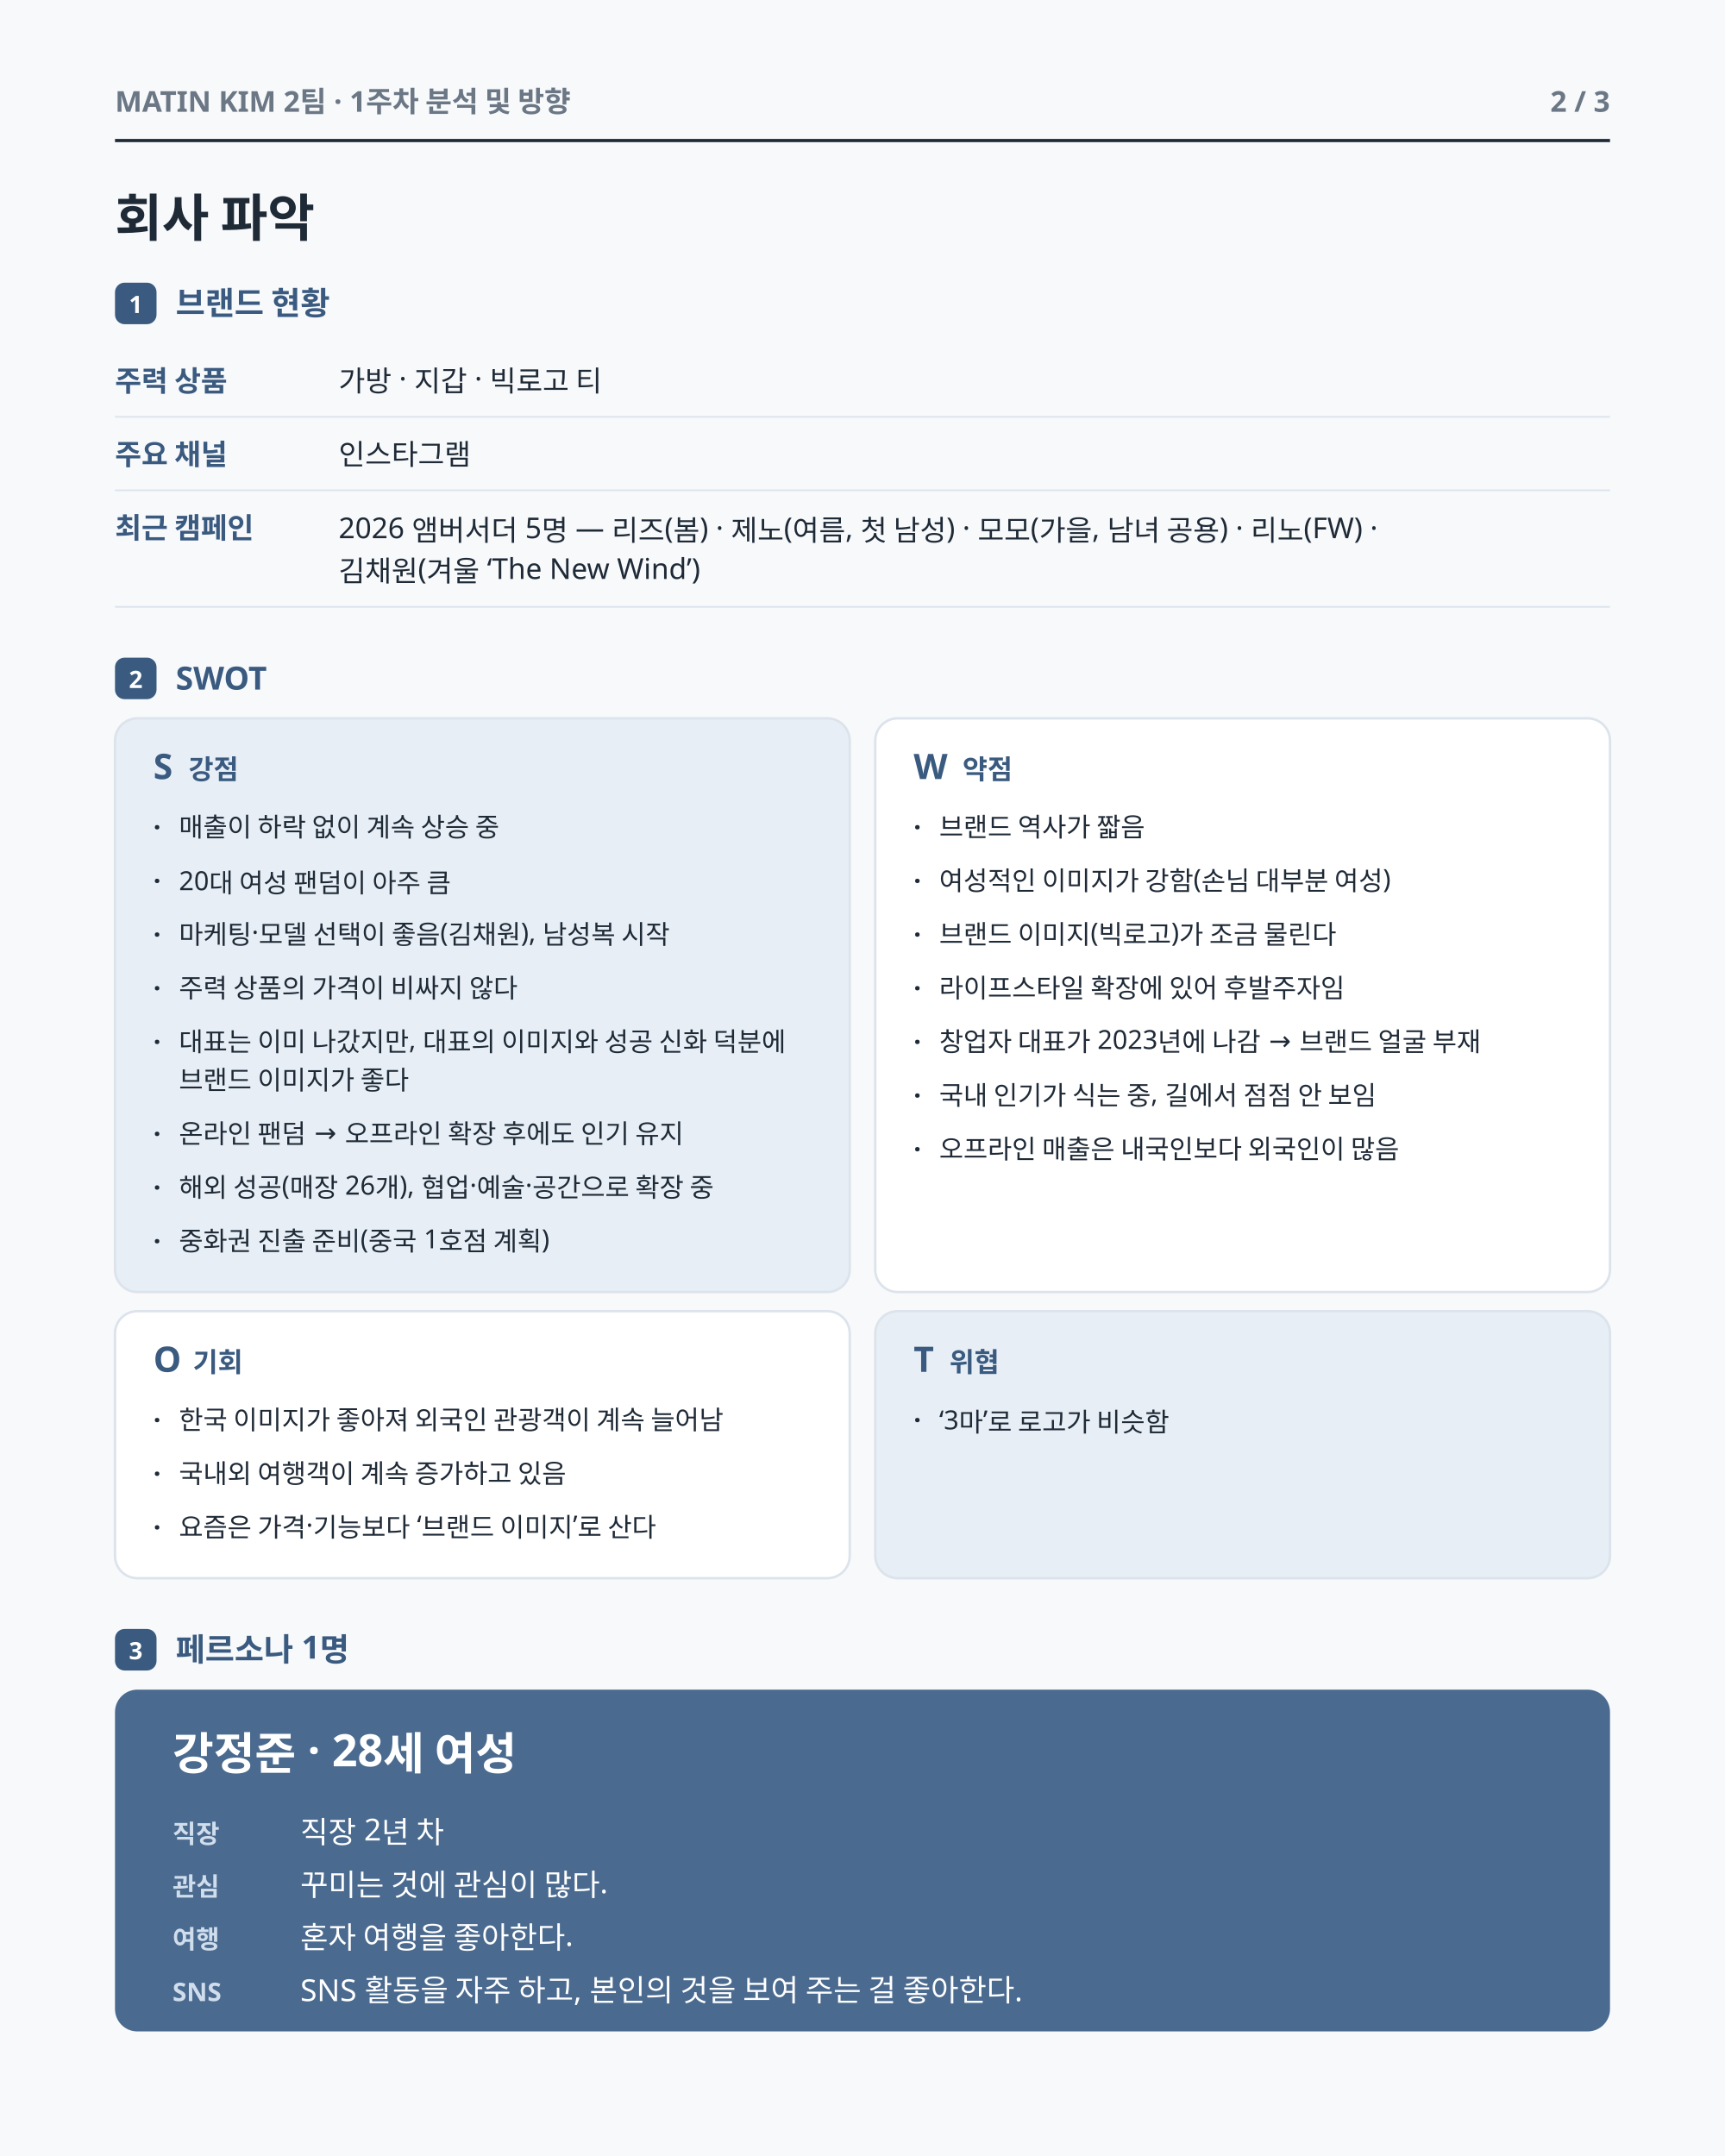
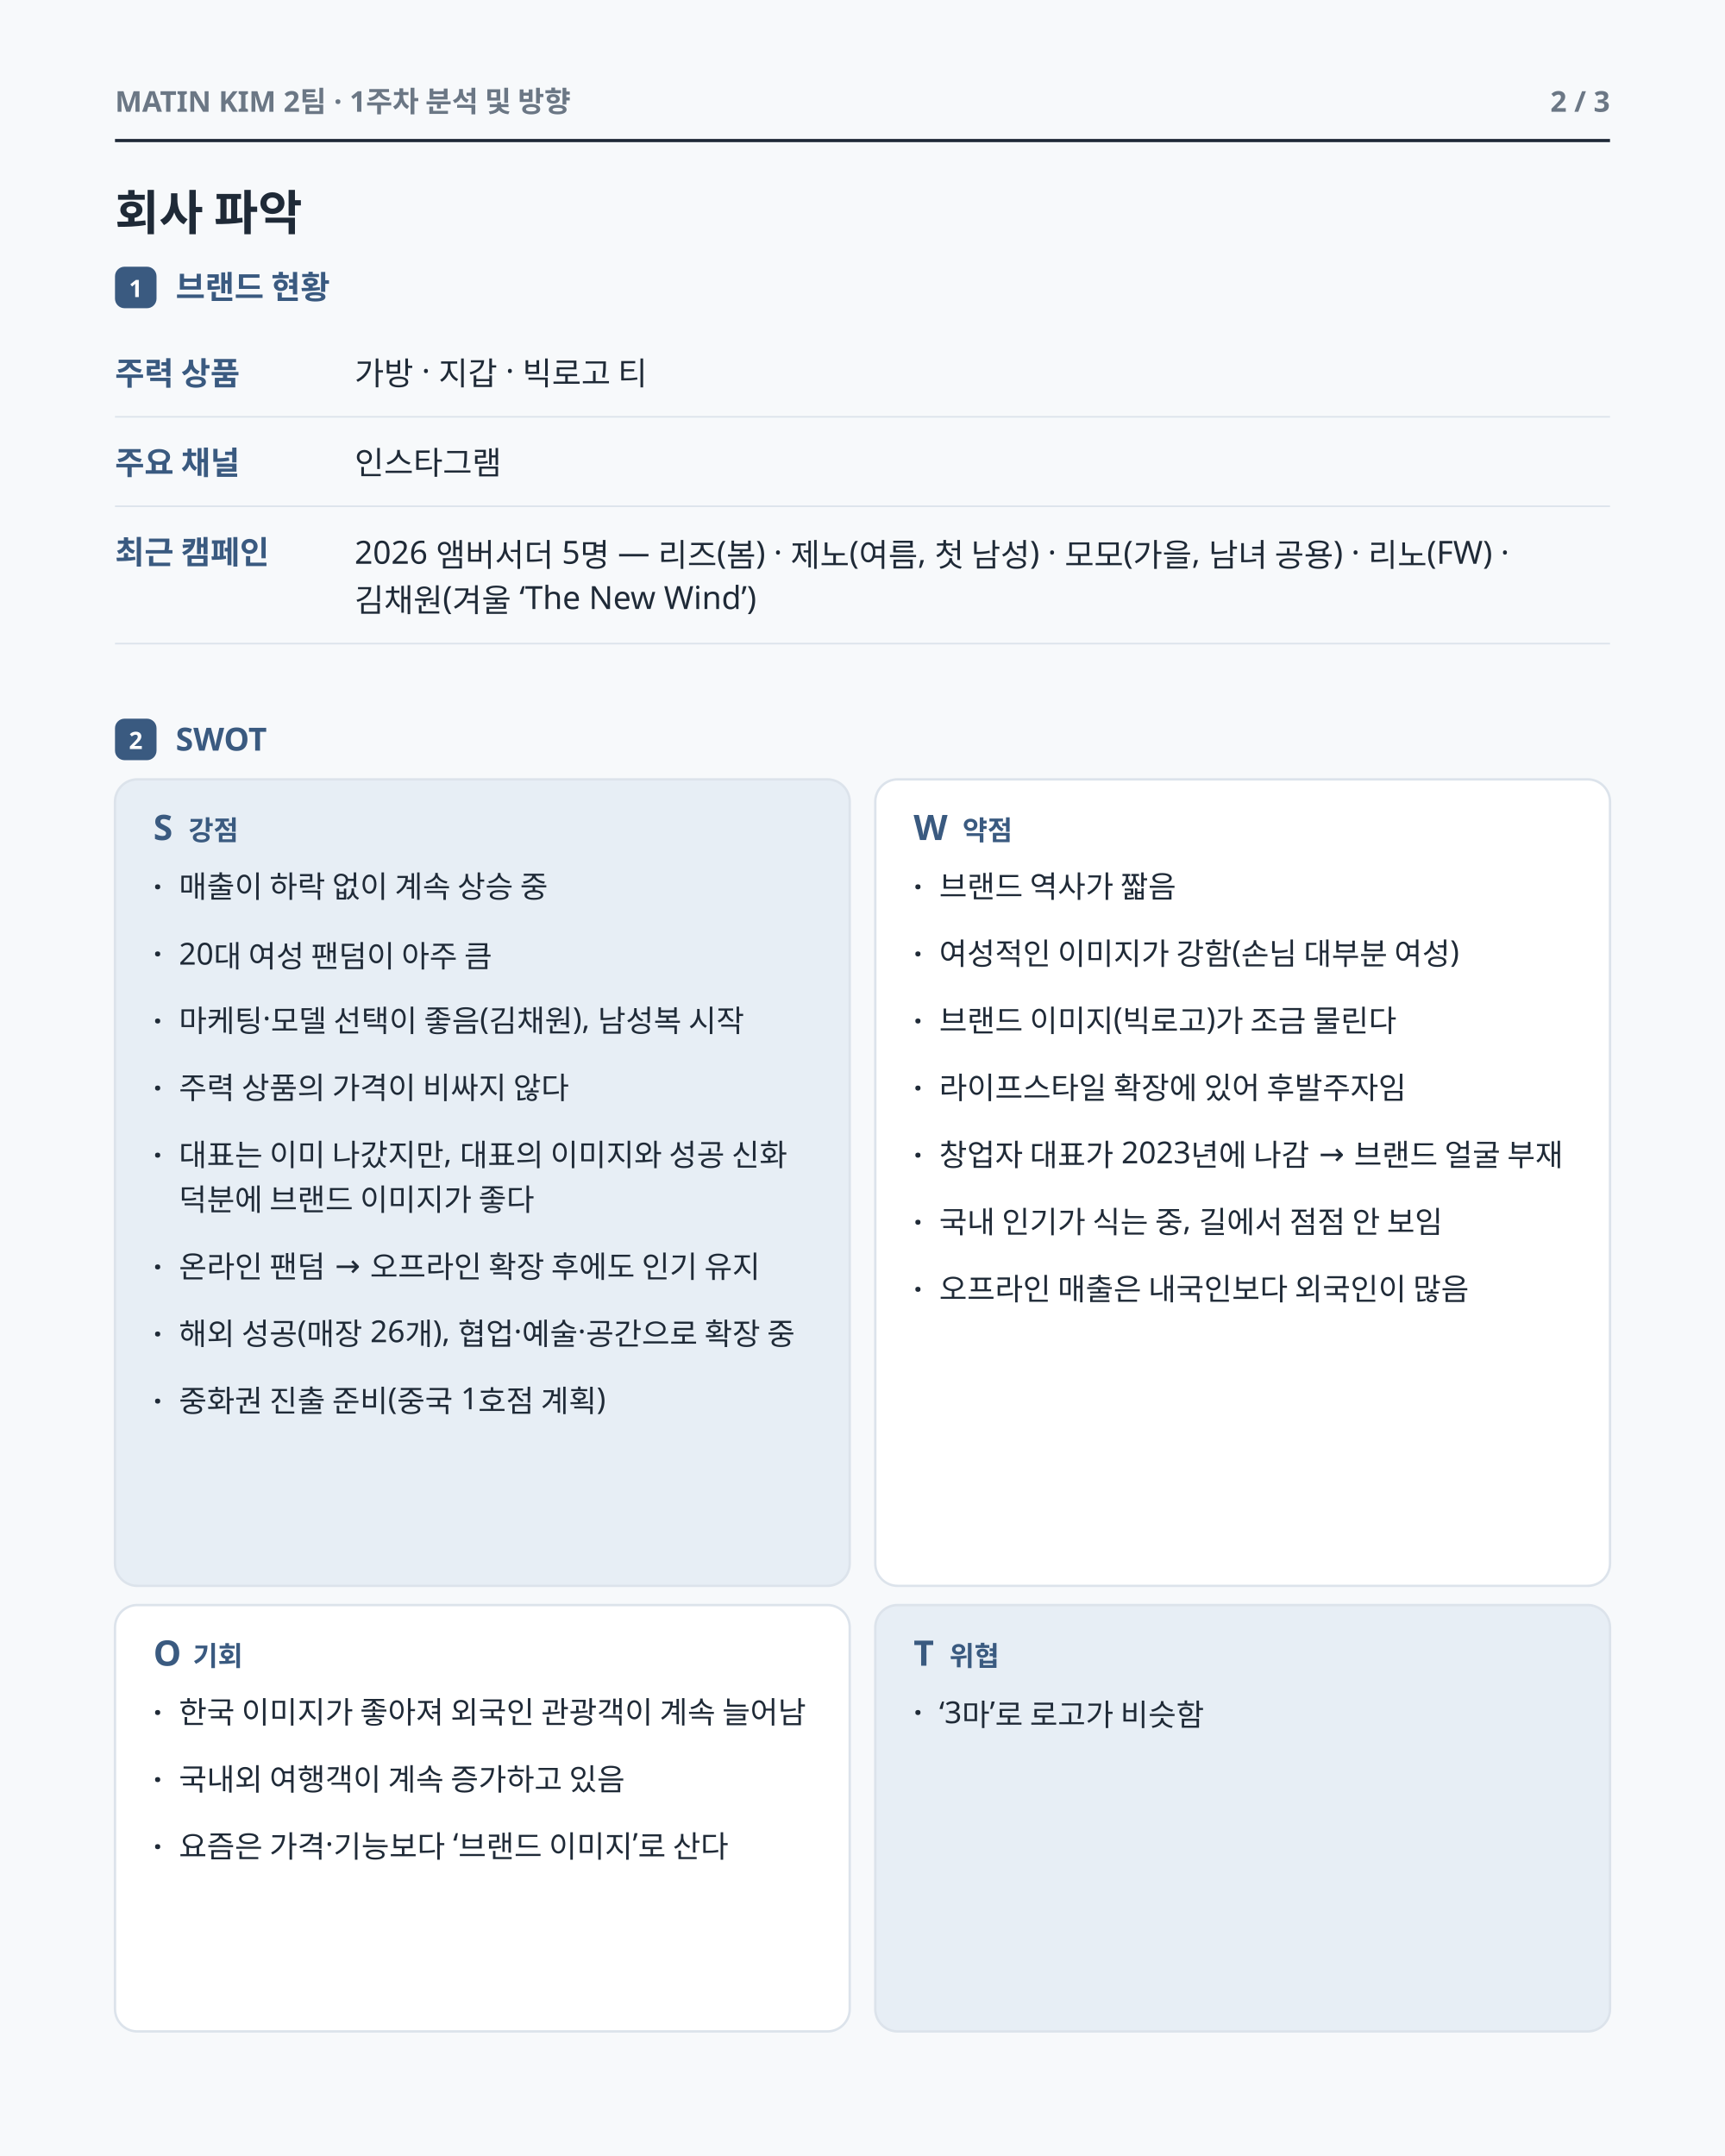
<svg xmlns="http://www.w3.org/2000/svg" width="1080" height="1350" viewBox="0 0 1080 1350">
  <rect width="1080" height="1350" fill="#F7F9FB" />
  <text x="72" y="70.0" font-family="Pretendard, 'Noto Sans KR', sans-serif" font-size="18" font-weight="600" fill="#6B7785" text-anchor="start">MATIN KIM 2팀 · 1주차 분석 및 방향</text>
  <text x="1008" y="70.0" font-family="Pretendard, 'Noto Sans KR', sans-serif" font-size="18" font-weight="600" fill="#6B7785" text-anchor="end">2 / 3</text>
  <line x1="72" y1="88" x2="1008" y2="88" stroke="#1F2A37" stroke-width="2" />
-   <text x="72" y="148.0" font-family="Pretendard, 'Noto Sans KR', sans-serif" font-size="32" font-weight="800" fill="#1F2A37" text-anchor="start">회사 파악</text>
-   <rect x="72" y="177.0" width="26" height="26.0" rx="6" fill="#3A5A80" />
-   <text x="85" y="196.0" font-family="Pretendard, 'Noto Sans KR', sans-serif" font-size="15" font-weight="800" fill="#FFFFFF" text-anchor="middle">1</text>
-   <text x="110" y="197.0" font-family="Pretendard, 'Noto Sans KR', sans-serif" font-size="20" font-weight="800" fill="#3A5A80" text-anchor="start">브랜드 현황</text>
-   <text x="72" y="245.0" font-family="Pretendard, 'Noto Sans KR', sans-serif" font-size="18" font-weight="700" fill="#3A5A80" text-anchor="start">주력 상품</text>
-   <text x="212" y="245.0" font-family="Pretendard, 'Noto Sans KR', sans-serif" font-size="18" font-weight="400" fill="#1F2A37" text-anchor="start">가방 · 지갑 · 빅로고 티</text>
+   <text x="72" y="144.0" font-family="Pretendard, 'Noto Sans KR', sans-serif" font-size="30" font-weight="800" fill="#1F2A37" text-anchor="start">회사 파악</text>
+   <rect x="72" y="167.0" width="26" height="26.0" rx="6" fill="#3A5A80" />
+   <text x="85" y="186.0" font-family="Pretendard, 'Noto Sans KR', sans-serif" font-size="15" font-weight="800" fill="#FFFFFF" text-anchor="middle">1</text>
+   <text x="110" y="187.0" font-family="Pretendard, 'Noto Sans KR', sans-serif" font-size="20" font-weight="800" fill="#3A5A80" text-anchor="start">브랜드 현황</text>
+   <text x="72" y="241.0" font-family="Pretendard, 'Noto Sans KR', sans-serif" font-size="20" font-weight="700" fill="#3A5A80" text-anchor="start">주력 상품</text>
+   <text x="222" y="241.0" font-family="Pretendard, 'Noto Sans KR', sans-serif" font-size="20" font-weight="400" fill="#1F2A37" text-anchor="start">가방 · 지갑 · 빅로고 티</text>
  <line x1="72" y1="261.0" x2="1008" y2="261.0" stroke="#DCE3EB" stroke-width="1" />
-   <text x="72" y="291.0" font-family="Pretendard, 'Noto Sans KR', sans-serif" font-size="18" font-weight="700" fill="#3A5A80" text-anchor="start">주요 채널</text>
-   <text x="212" y="291.0" font-family="Pretendard, 'Noto Sans KR', sans-serif" font-size="18" font-weight="400" fill="#1F2A37" text-anchor="start">인스타그램</text>
-   <line x1="72" y1="307.0" x2="1008" y2="307.0" stroke="#DCE3EB" stroke-width="1" />
-   <text x="72" y="337.0" font-family="Pretendard, 'Noto Sans KR', sans-serif" font-size="18" font-weight="700" fill="#3A5A80" text-anchor="start">최근 캠페인</text>
-   <text x="212" y="337.0" font-family="Pretendard, 'Noto Sans KR', sans-serif" font-size="18" font-weight="400" fill="#1F2A37" text-anchor="start">2026 앰버서더 5명 — 리즈(봄) · 제노(여름, 첫 남성) · 모모(가을, 남녀 공용) · 리노(FW) ·</text>
-   <text x="212" y="364.0" font-family="Pretendard, 'Noto Sans KR', sans-serif" font-size="18" font-weight="400" fill="#1F2A37" text-anchor="start">김채원(겨울 ‘The New Wind’)</text>
-   <line x1="72" y1="380.0" x2="1008" y2="380.0" stroke="#DCE3EB" stroke-width="1" />
-   <rect x="72" y="411.8" width="26" height="26.0" rx="6" fill="#3A5A80" />
-   <text x="85" y="430.8" font-family="Pretendard, 'Noto Sans KR', sans-serif" font-size="15" font-weight="800" fill="#FFFFFF" text-anchor="middle">2</text>
-   <text x="110" y="431.8" font-family="Pretendard, 'Noto Sans KR', sans-serif" font-size="20" font-weight="800" fill="#3A5A80" text-anchor="start">SWOT</text>
-   <rect x="72.0" y="449.8" width="460.0" height="359.2" rx="14" fill="#E7EEF5" stroke="#DCE3EB" stroke-width="1.5" />
-   <text x="96.0" y="487.8" font-family="Pretendard, 'Noto Sans KR', sans-serif" font-size="22" font-weight="800" fill="#3A5A80" text-anchor="start">S</text>
-   <text x="118.031" y="487.8" font-family="Pretendard, 'Noto Sans KR', sans-serif" font-size="17" font-weight="800" fill="#3A5A80" text-anchor="start">강점</text>
-   <text x="96.0" y="523.8" font-family="Pretendard, 'Noto Sans KR', sans-serif" font-size="16.5" font-weight="700" fill="#1F2A37" text-anchor="start">·</text>
-   <text x="112.0" y="523.8" font-family="Pretendard, 'Noto Sans KR', sans-serif" font-size="16.5" font-weight="500" fill="#1F2A37" text-anchor="start">매출이 하락 없이 계속 상승 중</text>
-   <text x="96.0" y="557.4" font-family="Pretendard, 'Noto Sans KR', sans-serif" font-size="16.5" font-weight="700" fill="#1F2A37" text-anchor="start">·</text>
-   <text x="112.0" y="557.4" font-family="Pretendard, 'Noto Sans KR', sans-serif" font-size="16.5" font-weight="500" fill="#1F2A37" text-anchor="start">20대 여성 팬덤이 아주 큼</text>
-   <text x="96.0" y="591.0" font-family="Pretendard, 'Noto Sans KR', sans-serif" font-size="16.5" font-weight="700" fill="#1F2A37" text-anchor="start">·</text>
-   <text x="112.0" y="591.0" font-family="Pretendard, 'Noto Sans KR', sans-serif" font-size="16.5" font-weight="500" fill="#1F2A37" text-anchor="start">마케팅·모델 선택이 좋음(김채원), 남성복 시작</text>
-   <text x="96.0" y="624.6" font-family="Pretendard, 'Noto Sans KR', sans-serif" font-size="16.5" font-weight="700" fill="#1F2A37" text-anchor="start">·</text>
-   <text x="112.0" y="624.6" font-family="Pretendard, 'Noto Sans KR', sans-serif" font-size="16.5" font-weight="500" fill="#1F2A37" text-anchor="start">주력 상품의 가격이 비싸지 않다</text>
-   <text x="96.0" y="658.2" font-family="Pretendard, 'Noto Sans KR', sans-serif" font-size="16.5" font-weight="700" fill="#1F2A37" text-anchor="start">·</text>
-   <text x="112.0" y="658.2" font-family="Pretendard, 'Noto Sans KR', sans-serif" font-size="16.5" font-weight="500" fill="#1F2A37" text-anchor="start">대표는 이미 나갔지만, 대표의 이미지와 성공 신화 덕분에</text>
-   <text x="112.0" y="682.2" font-family="Pretendard, 'Noto Sans KR', sans-serif" font-size="16.5" font-weight="500" fill="#1F2A37" text-anchor="start">브랜드 이미지가 좋다</text>
-   <text x="96.0" y="715.8" font-family="Pretendard, 'Noto Sans KR', sans-serif" font-size="16.5" font-weight="700" fill="#1F2A37" text-anchor="start">·</text>
-   <text x="112.0" y="715.8" font-family="Pretendard, 'Noto Sans KR', sans-serif" font-size="16.5" font-weight="500" fill="#1F2A37" text-anchor="start">온라인 팬덤 → 오프라인 확장 후에도 인기 유지</text>
-   <text x="96.0" y="749.4" font-family="Pretendard, 'Noto Sans KR', sans-serif" font-size="16.5" font-weight="700" fill="#1F2A37" text-anchor="start">·</text>
-   <text x="112.0" y="749.4" font-family="Pretendard, 'Noto Sans KR', sans-serif" font-size="16.5" font-weight="500" fill="#1F2A37" text-anchor="start">해외 성공(매장 26개), 협업·예술·공간으로 확장 중</text>
-   <text x="96.0" y="783.0" font-family="Pretendard, 'Noto Sans KR', sans-serif" font-size="16.5" font-weight="700" fill="#1F2A37" text-anchor="start">·</text>
-   <text x="112.0" y="783.0" font-family="Pretendard, 'Noto Sans KR', sans-serif" font-size="16.5" font-weight="500" fill="#1F2A37" text-anchor="start">중화권 진출 준비(중국 1호점 계획)</text>
-   <rect x="548.0" y="449.8" width="460.0" height="359.2" rx="14" fill="#FFFFFF" stroke="#DCE3EB" stroke-width="1.5" />
-   <text x="572.0" y="487.8" font-family="Pretendard, 'Noto Sans KR', sans-serif" font-size="22" font-weight="800" fill="#3A5A80" text-anchor="start">W</text>
-   <text x="602.609" y="487.8" font-family="Pretendard, 'Noto Sans KR', sans-serif" font-size="17" font-weight="800" fill="#3A5A80" text-anchor="start">약점</text>
-   <text x="572.0" y="523.8" font-family="Pretendard, 'Noto Sans KR', sans-serif" font-size="16.5" font-weight="700" fill="#1F2A37" text-anchor="start">·</text>
-   <text x="588.0" y="523.8" font-family="Pretendard, 'Noto Sans KR', sans-serif" font-size="16.5" font-weight="500" fill="#1F2A37" text-anchor="start">브랜드 역사가 짧음</text>
-   <text x="572.0" y="557.4" font-family="Pretendard, 'Noto Sans KR', sans-serif" font-size="16.5" font-weight="700" fill="#1F2A37" text-anchor="start">·</text>
-   <text x="588.0" y="557.4" font-family="Pretendard, 'Noto Sans KR', sans-serif" font-size="16.5" font-weight="500" fill="#1F2A37" text-anchor="start">여성적인 이미지가 강함(손님 대부분 여성)</text>
-   <text x="572.0" y="591.0" font-family="Pretendard, 'Noto Sans KR', sans-serif" font-size="16.5" font-weight="700" fill="#1F2A37" text-anchor="start">·</text>
-   <text x="588.0" y="591.0" font-family="Pretendard, 'Noto Sans KR', sans-serif" font-size="16.5" font-weight="500" fill="#1F2A37" text-anchor="start">브랜드 이미지(빅로고)가 조금 물린다</text>
-   <text x="572.0" y="624.6" font-family="Pretendard, 'Noto Sans KR', sans-serif" font-size="16.5" font-weight="700" fill="#1F2A37" text-anchor="start">·</text>
-   <text x="588.0" y="624.6" font-family="Pretendard, 'Noto Sans KR', sans-serif" font-size="16.5" font-weight="500" fill="#1F2A37" text-anchor="start">라이프스타일 확장에 있어 후발주자임</text>
-   <text x="572.0" y="658.2" font-family="Pretendard, 'Noto Sans KR', sans-serif" font-size="16.5" font-weight="700" fill="#1F2A37" text-anchor="start">·</text>
-   <text x="588.0" y="658.2" font-family="Pretendard, 'Noto Sans KR', sans-serif" font-size="16.5" font-weight="500" fill="#1F2A37" text-anchor="start">창업자 대표가 2023년에 나감 → 브랜드 얼굴 부재</text>
-   <text x="572.0" y="691.8" font-family="Pretendard, 'Noto Sans KR', sans-serif" font-size="16.5" font-weight="700" fill="#1F2A37" text-anchor="start">·</text>
-   <text x="588.0" y="691.8" font-family="Pretendard, 'Noto Sans KR', sans-serif" font-size="16.5" font-weight="500" fill="#1F2A37" text-anchor="start">국내 인기가 식는 중, 길에서 점점 안 보임</text>
-   <text x="572.0" y="725.4" font-family="Pretendard, 'Noto Sans KR', sans-serif" font-size="16.5" font-weight="700" fill="#1F2A37" text-anchor="start">·</text>
-   <text x="588.0" y="725.4" font-family="Pretendard, 'Noto Sans KR', sans-serif" font-size="16.5" font-weight="500" fill="#1F2A37" text-anchor="start">오프라인 매출은 내국인보다 외국인이 많음</text>
-   <rect x="72.0" y="821.0" width="460.0" height="167.2" rx="14" fill="#FFFFFF" stroke="#DCE3EB" stroke-width="1.5" />
-   <text x="96.0" y="859.0" font-family="Pretendard, 'Noto Sans KR', sans-serif" font-size="22" font-weight="800" fill="#3A5A80" text-anchor="start">O</text>
-   <text x="120.766" y="859.0" font-family="Pretendard, 'Noto Sans KR', sans-serif" font-size="17" font-weight="800" fill="#3A5A80" text-anchor="start">기회</text>
-   <text x="96.0" y="895.0" font-family="Pretendard, 'Noto Sans KR', sans-serif" font-size="16.5" font-weight="700" fill="#1F2A37" text-anchor="start">·</text>
-   <text x="112.0" y="895.0" font-family="Pretendard, 'Noto Sans KR', sans-serif" font-size="16.5" font-weight="500" fill="#1F2A37" text-anchor="start">한국 이미지가 좋아져 외국인 관광객이 계속 늘어남</text>
-   <text x="96.0" y="928.6" font-family="Pretendard, 'Noto Sans KR', sans-serif" font-size="16.5" font-weight="700" fill="#1F2A37" text-anchor="start">·</text>
-   <text x="112.0" y="928.6" font-family="Pretendard, 'Noto Sans KR', sans-serif" font-size="16.5" font-weight="500" fill="#1F2A37" text-anchor="start">국내외 여행객이 계속 증가하고 있음</text>
-   <text x="96.0" y="962.2" font-family="Pretendard, 'Noto Sans KR', sans-serif" font-size="16.5" font-weight="700" fill="#1F2A37" text-anchor="start">·</text>
-   <text x="112.0" y="962.2" font-family="Pretendard, 'Noto Sans KR', sans-serif" font-size="16.5" font-weight="500" fill="#1F2A37" text-anchor="start">요즘은 가격·기능보다 ‘브랜드 이미지’로 산다</text>
-   <rect x="548.0" y="821.0" width="460.0" height="167.2" rx="14" fill="#E7EEF5" stroke="#DCE3EB" stroke-width="1.5" />
-   <text x="572.0" y="859.0" font-family="Pretendard, 'Noto Sans KR', sans-serif" font-size="22" font-weight="800" fill="#3A5A80" text-anchor="start">T</text>
-   <text x="594.375" y="859.0" font-family="Pretendard, 'Noto Sans KR', sans-serif" font-size="17" font-weight="800" fill="#3A5A80" text-anchor="start">위협</text>
-   <text x="572.0" y="895.0" font-family="Pretendard, 'Noto Sans KR', sans-serif" font-size="16.5" font-weight="700" fill="#1F2A37" text-anchor="start">·</text>
-   <text x="588.0" y="895.0" font-family="Pretendard, 'Noto Sans KR', sans-serif" font-size="16.5" font-weight="500" fill="#1F2A37" text-anchor="start">‘3마’로 로고가 비슷함</text>
-   <rect x="72" y="1020.0" width="26" height="26.0" rx="6" fill="#3A5A80" />
-   <text x="85" y="1039.0" font-family="Pretendard, 'Noto Sans KR', sans-serif" font-size="15" font-weight="800" fill="#FFFFFF" text-anchor="middle">3</text>
-   <text x="110" y="1040.0" font-family="Pretendard, 'Noto Sans KR', sans-serif" font-size="20" font-weight="800" fill="#3A5A80" text-anchor="start">페르소나 1명</text>
-   <rect x="72" y="1058.0" width="936" height="214.0" rx="14" fill="#4A6A8F" />
-   <text x="108" y="1108.0" font-family="Pretendard, 'Noto Sans KR', sans-serif" font-size="28" font-weight="800" fill="#FFFFFF" text-anchor="start">강정준 · 28세 여성</text>
-   <text x="108" y="1154.0" font-family="Pretendard, 'Noto Sans KR', sans-serif" font-size="16" font-weight="700" fill="#CFDDEC" text-anchor="start">직장</text>
-   <text x="188" y="1154.0" font-family="Pretendard, 'Noto Sans KR', sans-serif" font-size="19" font-weight="500" fill="#FFFFFF" text-anchor="start">직장 2년 차</text>
-   <text x="108" y="1187.0" font-family="Pretendard, 'Noto Sans KR', sans-serif" font-size="16" font-weight="700" fill="#CFDDEC" text-anchor="start">관심</text>
-   <text x="188" y="1187.0" font-family="Pretendard, 'Noto Sans KR', sans-serif" font-size="19" font-weight="500" fill="#FFFFFF" text-anchor="start">꾸미는 것에 관심이 많다.</text>
-   <text x="108" y="1220.0" font-family="Pretendard, 'Noto Sans KR', sans-serif" font-size="16" font-weight="700" fill="#CFDDEC" text-anchor="start">여행</text>
-   <text x="188" y="1220.0" font-family="Pretendard, 'Noto Sans KR', sans-serif" font-size="19" font-weight="500" fill="#FFFFFF" text-anchor="start">혼자 여행을 좋아한다.</text>
-   <text x="108" y="1253.0" font-family="Pretendard, 'Noto Sans KR', sans-serif" font-size="16" font-weight="700" fill="#CFDDEC" text-anchor="start">SNS</text>
-   <text x="188" y="1253.0" font-family="Pretendard, 'Noto Sans KR', sans-serif" font-size="19" font-weight="500" fill="#FFFFFF" text-anchor="start">SNS 활동을 자주 하고, 본인의 것을 보여 주는 걸 좋아한다.</text>
+   <text x="72" y="297.0" font-family="Pretendard, 'Noto Sans KR', sans-serif" font-size="20" font-weight="700" fill="#3A5A80" text-anchor="start">주요 채널</text>
+   <text x="222" y="297.0" font-family="Pretendard, 'Noto Sans KR', sans-serif" font-size="20" font-weight="400" fill="#1F2A37" text-anchor="start">인스타그램</text>
+   <line x1="72" y1="317.0" x2="1008" y2="317.0" stroke="#DCE3EB" stroke-width="1" />
+   <text x="72" y="353.0" font-family="Pretendard, 'Noto Sans KR', sans-serif" font-size="20" font-weight="700" fill="#3A5A80" text-anchor="start">최근 캠페인</text>
+   <text x="222" y="353.0" font-family="Pretendard, 'Noto Sans KR', sans-serif" font-size="20" font-weight="400" fill="#1F2A37" text-anchor="start">2026 앰버서더 5명 — 리즈(봄) · 제노(여름, 첫 남성) · 모모(가을, 남녀 공용) · 리노(FW) ·</text>
+   <text x="222" y="383.0" font-family="Pretendard, 'Noto Sans KR', sans-serif" font-size="20" font-weight="400" fill="#1F2A37" text-anchor="start">김채원(겨울 ‘The New Wind’)</text>
+   <line x1="72" y1="403.0" x2="1008" y2="403.0" stroke="#DCE3EB" stroke-width="1" />
+   <rect x="72" y="450.0" width="26" height="26.0" rx="6" fill="#3A5A80" />
+   <text x="85" y="469.0" font-family="Pretendard, 'Noto Sans KR', sans-serif" font-size="15" font-weight="800" fill="#FFFFFF" text-anchor="middle">2</text>
+   <text x="110" y="470.0" font-family="Pretendard, 'Noto Sans KR', sans-serif" font-size="20" font-weight="800" fill="#3A5A80" text-anchor="start">SWOT</text>
+   <rect x="72.0" y="488.0" width="460.0" height="505.0" rx="14" fill="#E7EEF5" stroke="#DCE3EB" stroke-width="1.5" />
+   <text x="96.0" y="526.0" font-family="Pretendard, 'Noto Sans KR', sans-serif" font-size="22" font-weight="800" fill="#3A5A80" text-anchor="start">S</text>
+   <text x="118.031" y="526.0" font-family="Pretendard, 'Noto Sans KR', sans-serif" font-size="17" font-weight="800" fill="#3A5A80" text-anchor="start">강점</text>
+   <text x="96.0" y="562.0" font-family="Pretendard, 'Noto Sans KR', sans-serif" font-size="19" font-weight="700" fill="#1F2A37" text-anchor="start">·</text>
+   <text x="112.0" y="562.0" font-family="Pretendard, 'Noto Sans KR', sans-serif" font-size="19" font-weight="500" fill="#1F2A37" text-anchor="start">매출이 하락 없이 계속 상승 중</text>
+   <text x="96.0" y="604.0" font-family="Pretendard, 'Noto Sans KR', sans-serif" font-size="19" font-weight="700" fill="#1F2A37" text-anchor="start">·</text>
+   <text x="112.0" y="604.0" font-family="Pretendard, 'Noto Sans KR', sans-serif" font-size="19" font-weight="500" fill="#1F2A37" text-anchor="start">20대 여성 팬덤이 아주 큼</text>
+   <text x="96.0" y="646.0" font-family="Pretendard, 'Noto Sans KR', sans-serif" font-size="19" font-weight="700" fill="#1F2A37" text-anchor="start">·</text>
+   <text x="112.0" y="646.0" font-family="Pretendard, 'Noto Sans KR', sans-serif" font-size="19" font-weight="500" fill="#1F2A37" text-anchor="start">마케팅·모델 선택이 좋음(김채원), 남성복 시작</text>
+   <text x="96.0" y="688.0" font-family="Pretendard, 'Noto Sans KR', sans-serif" font-size="19" font-weight="700" fill="#1F2A37" text-anchor="start">·</text>
+   <text x="112.0" y="688.0" font-family="Pretendard, 'Noto Sans KR', sans-serif" font-size="19" font-weight="500" fill="#1F2A37" text-anchor="start">주력 상품의 가격이 비싸지 않다</text>
+   <text x="96.0" y="730.0" font-family="Pretendard, 'Noto Sans KR', sans-serif" font-size="19" font-weight="700" fill="#1F2A37" text-anchor="start">·</text>
+   <text x="112.0" y="730.0" font-family="Pretendard, 'Noto Sans KR', sans-serif" font-size="19" font-weight="500" fill="#1F2A37" text-anchor="start">대표는 이미 나갔지만, 대표의 이미지와 성공 신화</text>
+   <text x="112.0" y="758.0" font-family="Pretendard, 'Noto Sans KR', sans-serif" font-size="19" font-weight="500" fill="#1F2A37" text-anchor="start">덕분에 브랜드 이미지가 좋다</text>
+   <text x="96.0" y="800.0" font-family="Pretendard, 'Noto Sans KR', sans-serif" font-size="19" font-weight="700" fill="#1F2A37" text-anchor="start">·</text>
+   <text x="112.0" y="800.0" font-family="Pretendard, 'Noto Sans KR', sans-serif" font-size="19" font-weight="500" fill="#1F2A37" text-anchor="start">온라인 팬덤 → 오프라인 확장 후에도 인기 유지</text>
+   <text x="96.0" y="842.0" font-family="Pretendard, 'Noto Sans KR', sans-serif" font-size="19" font-weight="700" fill="#1F2A37" text-anchor="start">·</text>
+   <text x="112.0" y="842.0" font-family="Pretendard, 'Noto Sans KR', sans-serif" font-size="19" font-weight="500" fill="#1F2A37" text-anchor="start">해외 성공(매장 26개), 협업·예술·공간으로 확장 중</text>
+   <text x="96.0" y="884.0" font-family="Pretendard, 'Noto Sans KR', sans-serif" font-size="19" font-weight="700" fill="#1F2A37" text-anchor="start">·</text>
+   <text x="112.0" y="884.0" font-family="Pretendard, 'Noto Sans KR', sans-serif" font-size="19" font-weight="500" fill="#1F2A37" text-anchor="start">중화권 진출 준비(중국 1호점 계획)</text>
+   <rect x="548.0" y="488.0" width="460.0" height="505.0" rx="14" fill="#FFFFFF" stroke="#DCE3EB" stroke-width="1.5" />
+   <text x="572.0" y="526.0" font-family="Pretendard, 'Noto Sans KR', sans-serif" font-size="22" font-weight="800" fill="#3A5A80" text-anchor="start">W</text>
+   <text x="602.609" y="526.0" font-family="Pretendard, 'Noto Sans KR', sans-serif" font-size="17" font-weight="800" fill="#3A5A80" text-anchor="start">약점</text>
+   <text x="572.0" y="562.0" font-family="Pretendard, 'Noto Sans KR', sans-serif" font-size="19" font-weight="700" fill="#1F2A37" text-anchor="start">·</text>
+   <text x="588.0" y="562.0" font-family="Pretendard, 'Noto Sans KR', sans-serif" font-size="19" font-weight="500" fill="#1F2A37" text-anchor="start">브랜드 역사가 짧음</text>
+   <text x="572.0" y="604.0" font-family="Pretendard, 'Noto Sans KR', sans-serif" font-size="19" font-weight="700" fill="#1F2A37" text-anchor="start">·</text>
+   <text x="588.0" y="604.0" font-family="Pretendard, 'Noto Sans KR', sans-serif" font-size="19" font-weight="500" fill="#1F2A37" text-anchor="start">여성적인 이미지가 강함(손님 대부분 여성)</text>
+   <text x="572.0" y="646.0" font-family="Pretendard, 'Noto Sans KR', sans-serif" font-size="19" font-weight="700" fill="#1F2A37" text-anchor="start">·</text>
+   <text x="588.0" y="646.0" font-family="Pretendard, 'Noto Sans KR', sans-serif" font-size="19" font-weight="500" fill="#1F2A37" text-anchor="start">브랜드 이미지(빅로고)가 조금 물린다</text>
+   <text x="572.0" y="688.0" font-family="Pretendard, 'Noto Sans KR', sans-serif" font-size="19" font-weight="700" fill="#1F2A37" text-anchor="start">·</text>
+   <text x="588.0" y="688.0" font-family="Pretendard, 'Noto Sans KR', sans-serif" font-size="19" font-weight="500" fill="#1F2A37" text-anchor="start">라이프스타일 확장에 있어 후발주자임</text>
+   <text x="572.0" y="730.0" font-family="Pretendard, 'Noto Sans KR', sans-serif" font-size="19" font-weight="700" fill="#1F2A37" text-anchor="start">·</text>
+   <text x="588.0" y="730.0" font-family="Pretendard, 'Noto Sans KR', sans-serif" font-size="19" font-weight="500" fill="#1F2A37" text-anchor="start">창업자 대표가 2023년에 나감 → 브랜드 얼굴 부재</text>
+   <text x="572.0" y="772.0" font-family="Pretendard, 'Noto Sans KR', sans-serif" font-size="19" font-weight="700" fill="#1F2A37" text-anchor="start">·</text>
+   <text x="588.0" y="772.0" font-family="Pretendard, 'Noto Sans KR', sans-serif" font-size="19" font-weight="500" fill="#1F2A37" text-anchor="start">국내 인기가 식는 중, 길에서 점점 안 보임</text>
+   <text x="572.0" y="814.0" font-family="Pretendard, 'Noto Sans KR', sans-serif" font-size="19" font-weight="700" fill="#1F2A37" text-anchor="start">·</text>
+   <text x="588.0" y="814.0" font-family="Pretendard, 'Noto Sans KR', sans-serif" font-size="19" font-weight="500" fill="#1F2A37" text-anchor="start">오프라인 매출은 내국인보다 외국인이 많음</text>
+   <rect x="72.0" y="1005.0" width="460.0" height="267.0" rx="14" fill="#FFFFFF" stroke="#DCE3EB" stroke-width="1.5" />
+   <text x="96.0" y="1043.0" font-family="Pretendard, 'Noto Sans KR', sans-serif" font-size="22" font-weight="800" fill="#3A5A80" text-anchor="start">O</text>
+   <text x="120.766" y="1043.0" font-family="Pretendard, 'Noto Sans KR', sans-serif" font-size="17" font-weight="800" fill="#3A5A80" text-anchor="start">기회</text>
+   <text x="96.0" y="1079.0" font-family="Pretendard, 'Noto Sans KR', sans-serif" font-size="19" font-weight="700" fill="#1F2A37" text-anchor="start">·</text>
+   <text x="112.0" y="1079.0" font-family="Pretendard, 'Noto Sans KR', sans-serif" font-size="19" font-weight="500" fill="#1F2A37" text-anchor="start">한국 이미지가 좋아져 외국인 관광객이 계속 늘어남</text>
+   <text x="96.0" y="1121.0" font-family="Pretendard, 'Noto Sans KR', sans-serif" font-size="19" font-weight="700" fill="#1F2A37" text-anchor="start">·</text>
+   <text x="112.0" y="1121.0" font-family="Pretendard, 'Noto Sans KR', sans-serif" font-size="19" font-weight="500" fill="#1F2A37" text-anchor="start">국내외 여행객이 계속 증가하고 있음</text>
+   <text x="96.0" y="1163.0" font-family="Pretendard, 'Noto Sans KR', sans-serif" font-size="19" font-weight="700" fill="#1F2A37" text-anchor="start">·</text>
+   <text x="112.0" y="1163.0" font-family="Pretendard, 'Noto Sans KR', sans-serif" font-size="19" font-weight="500" fill="#1F2A37" text-anchor="start">요즘은 가격·기능보다 ‘브랜드 이미지’로 산다</text>
+   <rect x="548.0" y="1005.0" width="460.0" height="267.0" rx="14" fill="#E7EEF5" stroke="#DCE3EB" stroke-width="1.5" />
+   <text x="572.0" y="1043.0" font-family="Pretendard, 'Noto Sans KR', sans-serif" font-size="22" font-weight="800" fill="#3A5A80" text-anchor="start">T</text>
+   <text x="594.375" y="1043.0" font-family="Pretendard, 'Noto Sans KR', sans-serif" font-size="17" font-weight="800" fill="#3A5A80" text-anchor="start">위협</text>
+   <text x="572.0" y="1079.0" font-family="Pretendard, 'Noto Sans KR', sans-serif" font-size="19" font-weight="700" fill="#1F2A37" text-anchor="start">·</text>
+   <text x="588.0" y="1079.0" font-family="Pretendard, 'Noto Sans KR', sans-serif" font-size="19" font-weight="500" fill="#1F2A37" text-anchor="start">‘3마’로 로고가 비슷함</text>
</svg>
